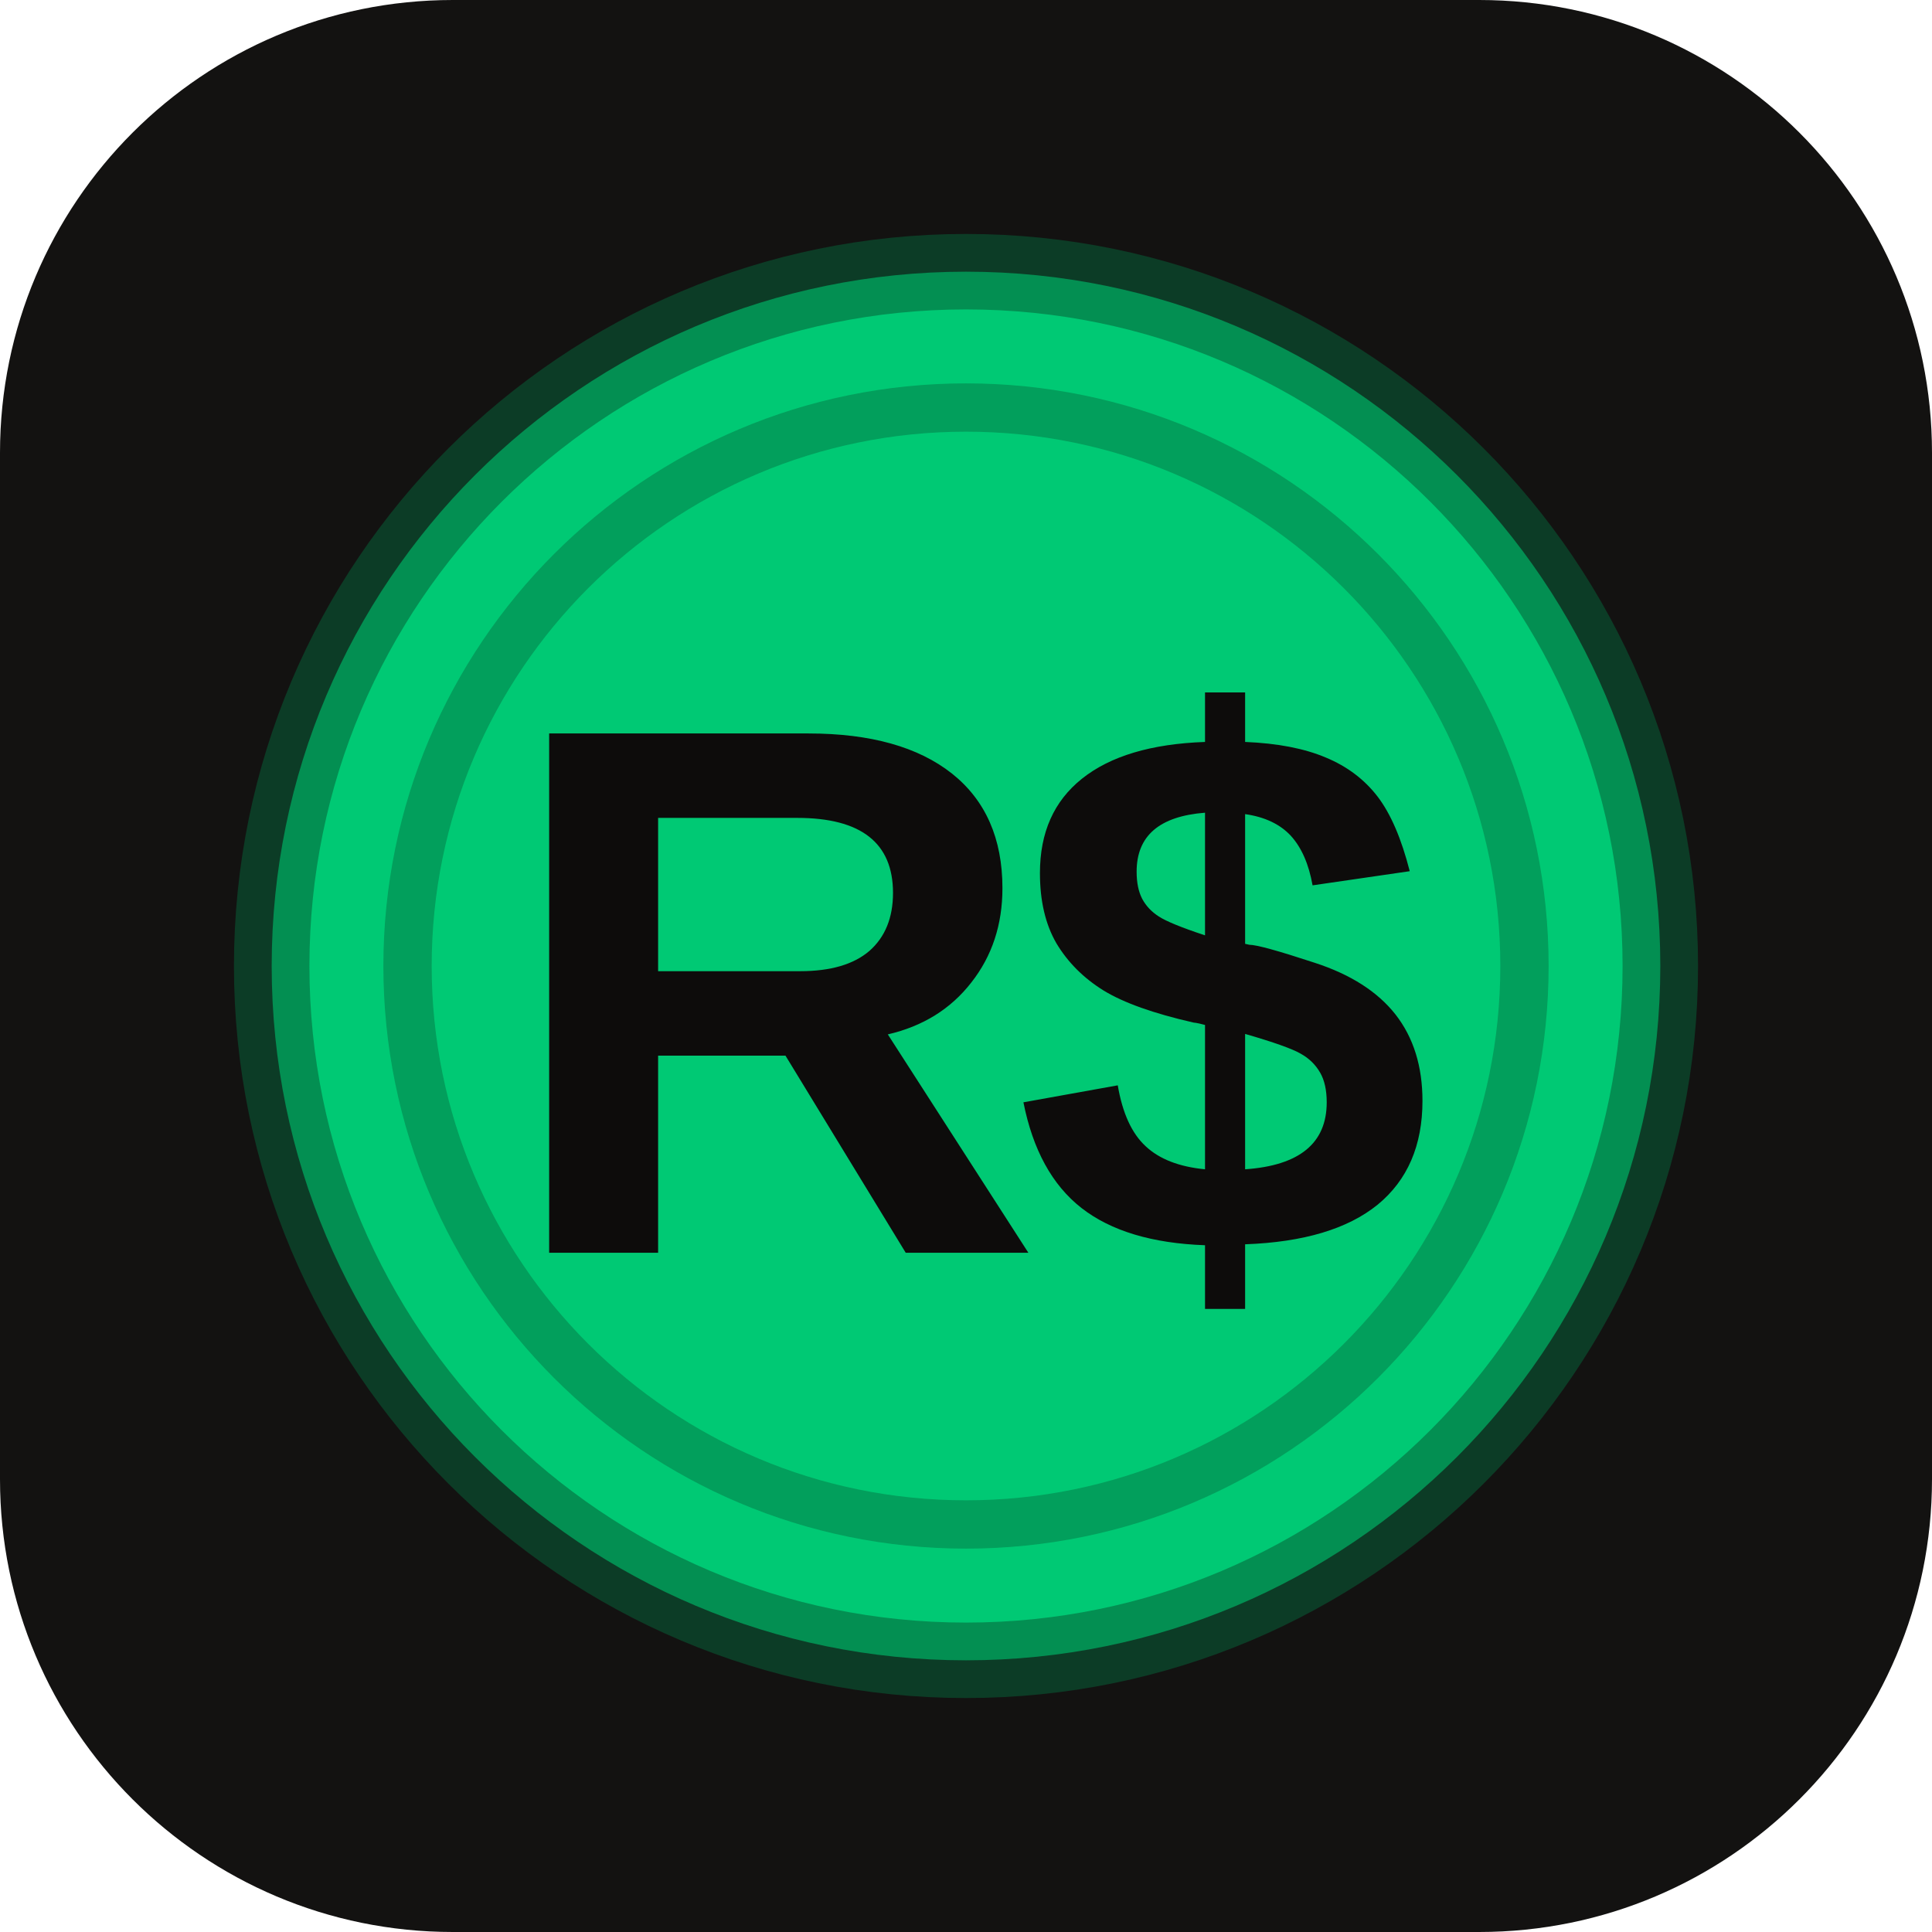
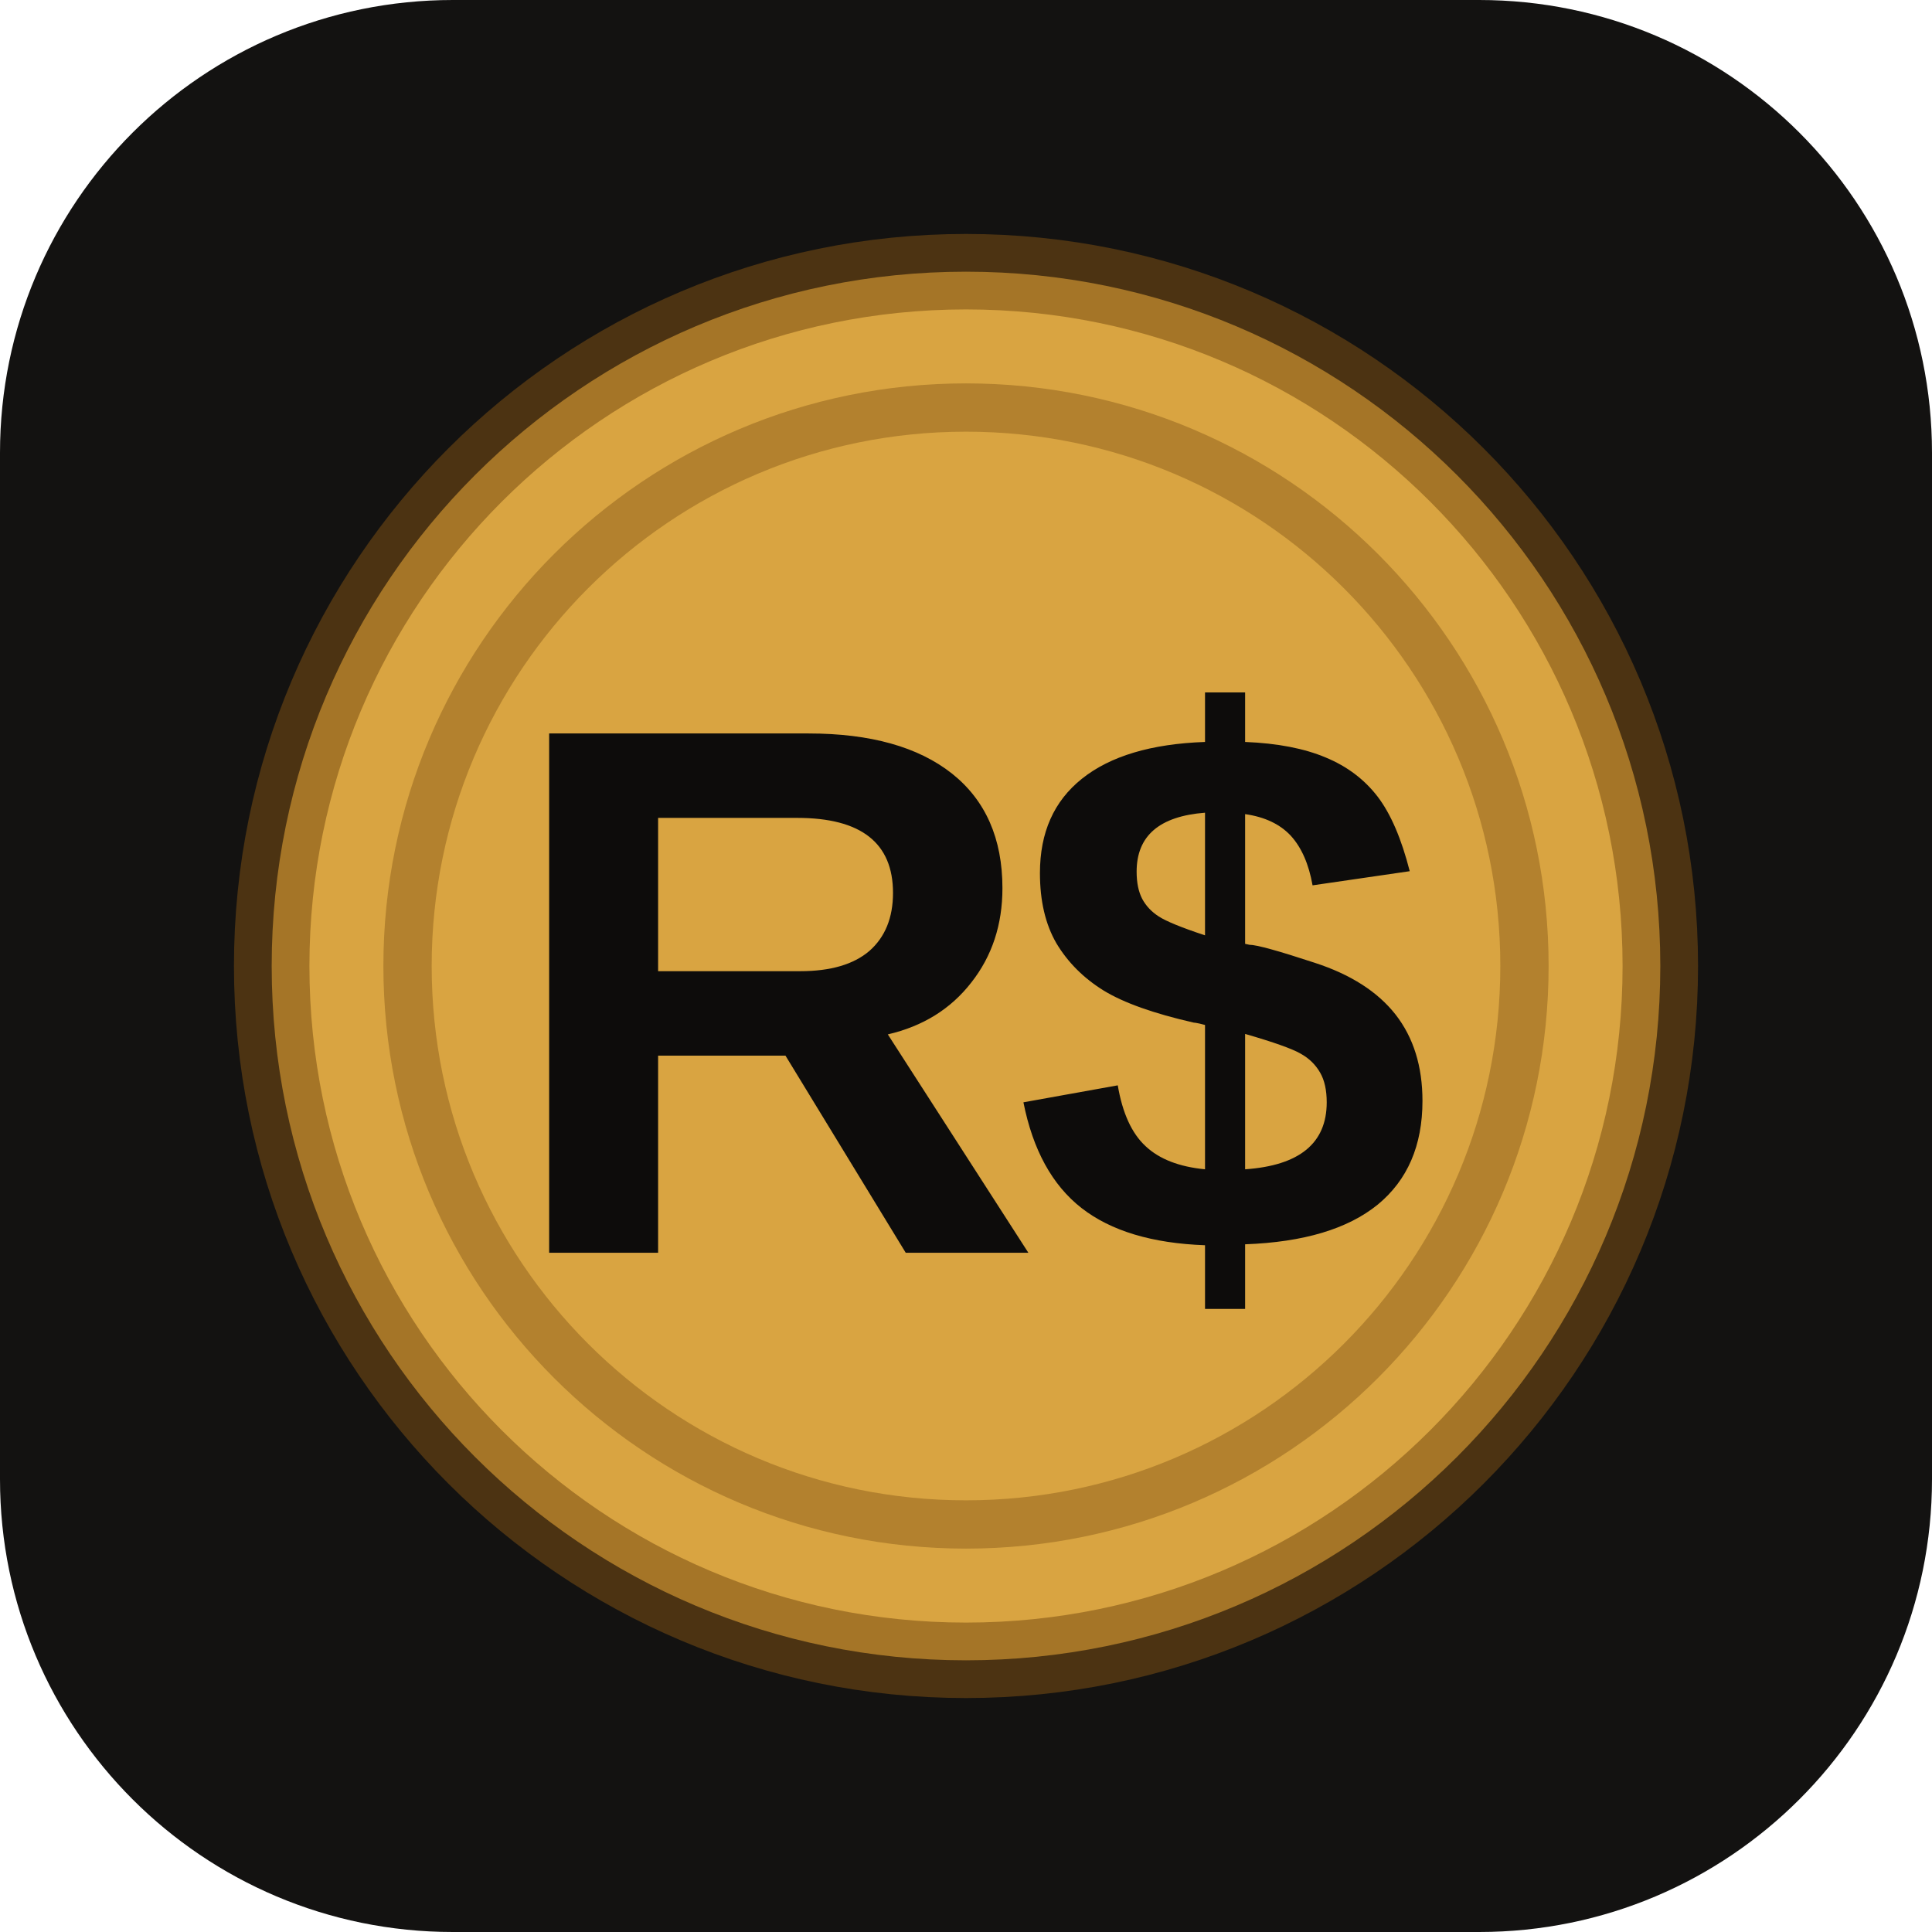
<svg xmlns="http://www.w3.org/2000/svg" width="64" height="64" viewBox="0 0 64 64">
  <rect width="64" height="64" rx="15" fill="#131211" />
-   <circle cx="32" cy="32" r="23" fill="#00c974" />
-   <circle cx="32" cy="32" r="23" fill="none" stroke="#065f37" stroke-width="2.5" opacity="0.55" />
-   <circle cx="32" cy="32" r="18.5" fill="none" stroke="#065f37" stroke-width="1.6" opacity="0.4" />
+   <circle cx="32" cy="32" r="23" fill="#d9a441" />
+   <circle cx="32" cy="32" r="23" fill="none" stroke="#7a4e12" stroke-width="2.5" opacity="0.55" />
+   <circle cx="32" cy="32" r="18.5" fill="none" stroke="#7a4e12" stroke-width="1.6" opacity="0.4" />
  <text x="32" y="41.5" text-anchor="middle" font-family="'Segoe UI', Arial, sans-serif" font-weight="800" font-size="25" fill="#0d0c0b" letter-spacing="-1">R$</text>
</svg>
